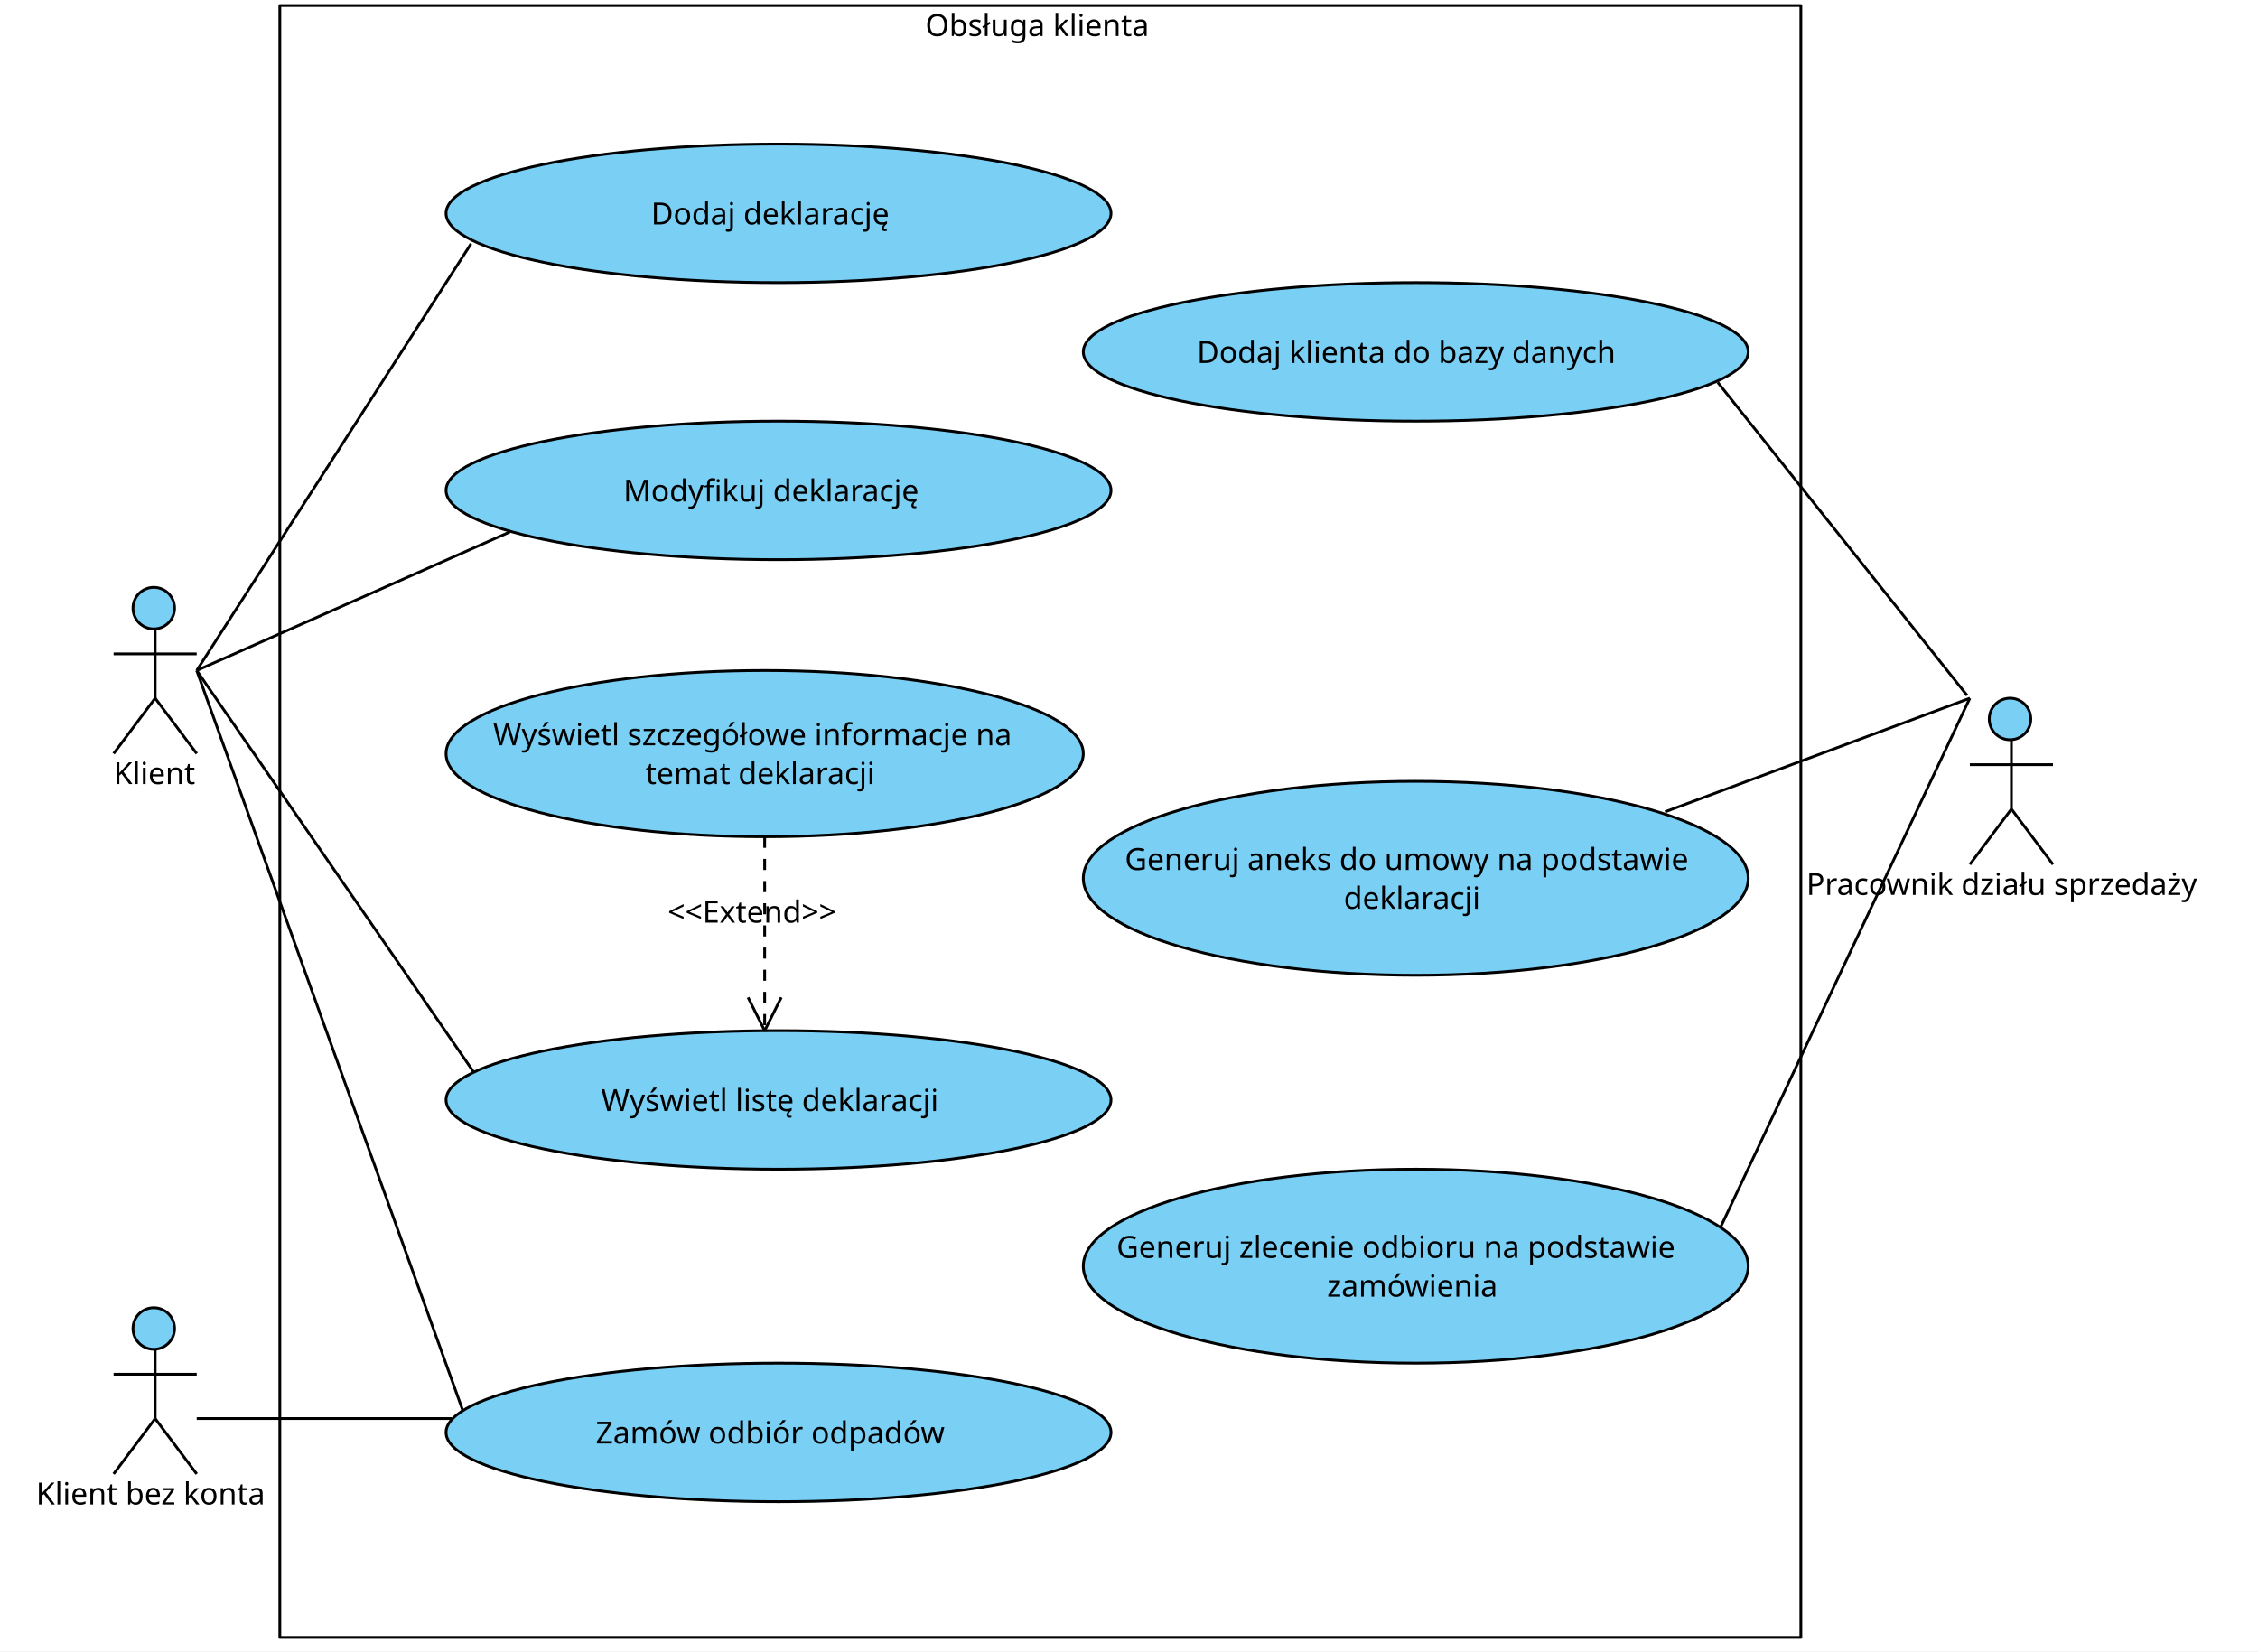
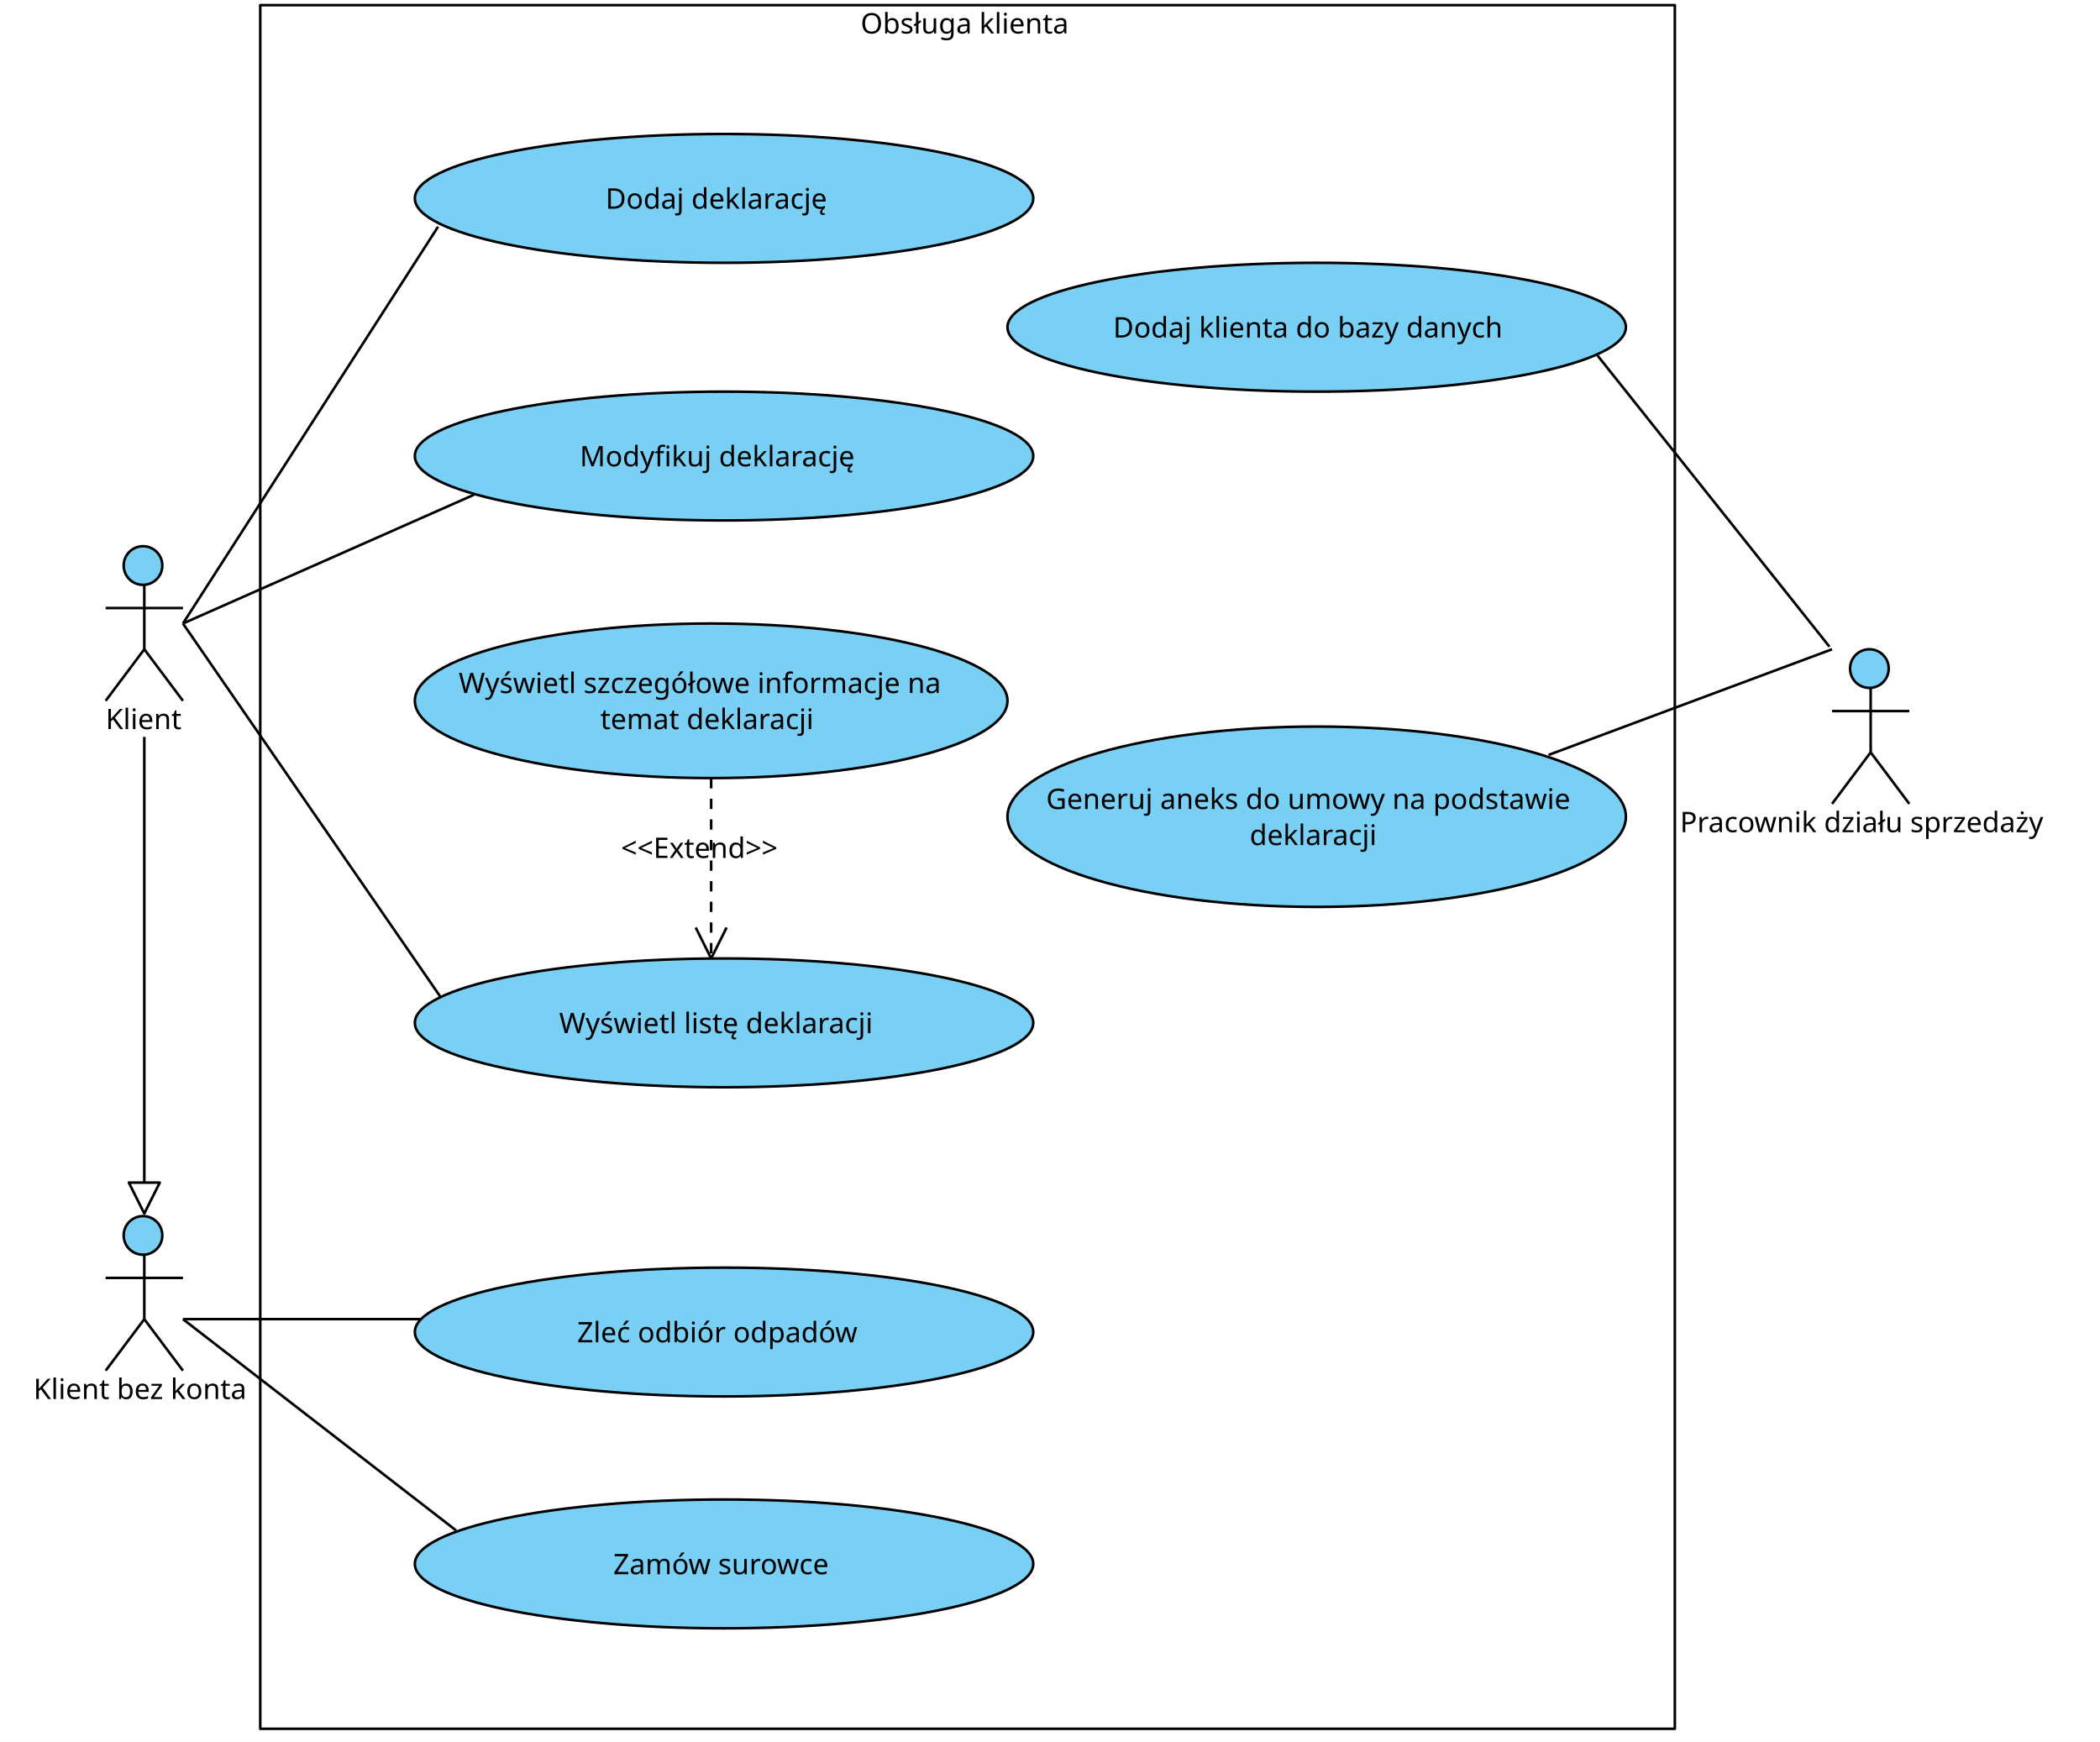
- <svg xmlns="http://www.w3.org/2000/svg" fill-opacity="0" color-rendering="auto" color-interpolation="auto" text-rendering="auto" stroke="rgb(0,0,0)" stroke-linecap="square" width="815" stroke-miterlimit="10" shape-rendering="auto" stroke-opacity="0" fill="rgb(0,0,0)" stroke-dasharray="none" font-weight="normal" stroke-width="1" height="596" font-family="'Dialog'" font-style="normal" stroke-linejoin="miter" font-size="12" stroke-dashoffset="0" image-rendering="auto" id="svg2" version="1.1">
+ <svg xmlns="http://www.w3.org/2000/svg" fill-opacity="0" color-rendering="auto" color-interpolation="auto" text-rendering="auto" stroke="rgb(0,0,0)" stroke-linecap="square" width="815" stroke-miterlimit="10" shape-rendering="auto" stroke-opacity="0" fill="rgb(0,0,0)" stroke-dasharray="none" font-weight="normal" stroke-width="1" height="676" font-family="'Dialog'" font-style="normal" stroke-linejoin="miter" font-size="12" stroke-dashoffset="0" image-rendering="auto" id="svg2" version="1.1">
  <defs id="genericDefs">
    <defs id="defs1">
      <clipPath id="clipPath1" clipPathUnits="userSpaceOnUse">
-         <path id="path9" d="M-7 -7 L561 -7 L561 601 L-7 601 L-7 -7 Z" />
+         <path id="path9" d="M-7 -7 L561 -7 L561 681 L-7 681 L-7 -7 Z" />
      </clipPath>
      <clipPath id="clipPath2" clipPathUnits="userSpaceOnUse">
-         <path id="path12" d="M0 0 L550 0 L550 590 L0 590 L0 0 Z" />
+         <path id="path12" d="M0 0 L550 0 L550 670 L0 670 L0 0 Z" />
      </clipPath>
      <clipPath id="clipPath3" clipPathUnits="userSpaceOnUse">
        <path id="path15" d="M-7 -7 L41 -7 L41 71 L-7 71 L-7 -7 Z" />
      </clipPath>
      <clipPath id="clipPath4" clipPathUnits="userSpaceOnUse">
        <path id="path18" d="M-7 -7 L251 -7 L251 61 L-7 61 L-7 -7 Z" />
      </clipPath>
      <clipPath id="clipPath5" clipPathUnits="userSpaceOnUse">
        <path id="path21" d="M0 0 L240 0 L240 50 L0 50 L0 0 Z" />
      </clipPath>
      <clipPath id="clipPath6" clipPathUnits="userSpaceOnUse">
        <path id="path24" d="M-7 -7 L241 -7 L241 71 L-7 71 L-7 -7 Z" />
      </clipPath>
      <clipPath id="clipPath7" clipPathUnits="userSpaceOnUse">
        <path id="path27" d="M0 0 L230 0 L230 60 L0 60 L0 0 Z" />
      </clipPath>
      <clipPath id="clipPath8" clipPathUnits="userSpaceOnUse">
        <path id="path30" d="M-7 -7 L251 -7 L251 81 L-7 81 L-7 -7 Z" />
      </clipPath>
      <clipPath id="clipPath9" clipPathUnits="userSpaceOnUse">
        <path id="path33" d="M0 0 L240 0 L240 70 L0 70 L0 0 Z" />
      </clipPath>
      <clipPath id="clipPath10" clipPathUnits="userSpaceOnUse">
-         <path id="path36" d="M-108 -14 L216 -14 L216 28 L-108 28 L-108 -14 Z" />
+         <path id="path36" d="M-51 -14 L102 -14 L102 28 L-51 28 L-51 -14 Z" />
      </clipPath>
      <clipPath id="clipPath11" clipPathUnits="userSpaceOnUse">
        <path id="path39" d="M-169 -14 L338 -14 L338 28 L-169 28 L-169 -14 Z" />
      </clipPath>
      <clipPath id="clipPath12" clipPathUnits="userSpaceOnUse">
-         <path id="path42" d="M-51 -14 L102 -14 L102 28 L-51 28 L-51 -14 Z" />
+         <path id="path42" d="M-108 -14 L216 -14 L216 28 L-108 28 L-108 -14 Z" />
      </clipPath>
      <clipPath id="clipPath13" clipPathUnits="userSpaceOnUse">
-         <path id="path45" d="M0 0 L203 0 L203 258 L0 258 L0 0 Z" />
+         <path id="path45" d="M0 0 L196 0 L196 104 L0 104 L0 0 Z" />
      </clipPath>
      <clipPath id="clipPath14" clipPathUnits="userSpaceOnUse">
-         <path id="path48" d="M0 0 L217 0 L217 154 L0 154 L0 0 Z" />
+         <path id="path48" d="M0 0 L214 0 L214 145 L0 145 L0 0 Z" />
      </clipPath>
      <clipPath id="clipPath15" clipPathUnits="userSpaceOnUse">
-         <path id="path51" d="M0 0 L204 0 L204 249 L0 249 L0 0 Z" />
+         <path id="path51" d="M0 0 L194 0 L194 295 L0 295 L0 0 Z" />
      </clipPath>
      <clipPath id="clipPath16" clipPathUnits="userSpaceOnUse">
-         <path id="path54" d="M0 0 L104 0 L104 174 L0 174 L0 0 Z" />
+         <path id="path54" d="M0 0 L203 0 L203 258 L0 258 L0 0 Z" />
      </clipPath>
      <clipPath id="clipPath17" clipPathUnits="userSpaceOnUse">
-         <path id="path57" d="M0 0 L194 0 L194 217 L0 217 L0 0 Z" />
+         <path id="path57" d="M0 0 L217 0 L217 154 L0 154 L0 0 Z" />
      </clipPath>
      <clipPath id="clipPath18" clipPathUnits="userSpaceOnUse">
-         <path id="path60" d="M0 0 L196 0 L196 104 L0 104 L0 0 Z" />
+         <path id="path60" d="M0 0 L204 0 L204 249 L0 249 L0 0 Z" />
      </clipPath>
      <clipPath id="clipPath19" clipPathUnits="userSpaceOnUse">
-         <path id="path63" d="M0 0 L214 0 L214 145 L0 145 L0 0 Z" />
+         <path id="path63" d="M0 0 L104 0 L104 174 L0 174 L0 0 Z" />
      </clipPath>
      <clipPath id="clipPath20" clipPathUnits="userSpaceOnUse">
-         <path id="path66" d="M0 0 L194 0 L194 295 L0 295 L0 0 Z" />
+         <path id="path66" d="M0 0 L194 0 L194 217 L0 217 L0 0 Z" />
      </clipPath>
      <clipPath id="clipPath21" clipPathUnits="userSpaceOnUse">
-         <path id="path69" d="M0 0 L200 0 L200 371 L0 371 L0 0 Z" />
+         <path id="path69" d="M0 0 L104 0 L104 289 L0 289 L0 0 Z" />
      </clipPath>
      <clipPath id="clipPath22" clipPathUnits="userSpaceOnUse">
-         <path id="path72" d="M-92 -14 L184 -14 L184 28 L-92 28 L-92 -14 Z" />
+         <path id="path72" d="M0 0 L210 0 L210 186 L0 186 L0 0 Z" />
+       </clipPath>
+       <clipPath id="clipPath23" clipPathUnits="userSpaceOnUse">
+         <path id="path75" d="M-92 -14 L184 -14 L184 28 L-92 28 L-92 -14 Z" />
      </clipPath>
    </defs>
  </defs>
-   <g style="fill:#ffffff;fill-opacity:1;stroke:#ffffff;stroke-opacity:1;text-rendering:geometricPrecision" id="g74">
-     <rect style="stroke:none" id="rect76" y="0" height="596" width="815" x="0" />
-   </g>
-   <g style="font-size:11px;font-family:sans-serif;fill:#000000;fill-opacity:1;stroke:#000000;stroke-linecap:butt;stroke-linejoin:round;stroke-miterlimit:0;stroke-opacity:1;text-rendering:geometricPrecision" id="g78" stroke-miterlimit="0" transform="translate(101,2)" font-size="11">
-     <rect style="fill:none" id="rect80" clip-path="url(#clipPath1)" y="0" height="589" width="549" x="0" />
-   </g>
-   <g style="font-size:11px;font-family:sans-serif;fill:#000000;fill-opacity:1;stroke:#000000;stroke-opacity:1;text-rendering:geometricPrecision" id="g82" transform="translate(101,2)" font-size="11">
-     <text style="stroke:none" id="text84" clip-path="url(#clipPath2)" y="11" xml:space="preserve" x="233">Obsługa klienta</text>
-   </g>
-   <g style="font-size:11px;font-family:sans-serif;fill:#7acff5;fill-opacity:1;stroke:#7acff5;stroke-opacity:1;text-rendering:geometricPrecision" id="g86" transform="translate(41,212)" font-size="11">
-     <circle style="stroke:none" id="circle88" cy="7.5" cx="14.5" clip-path="url(#clipPath3)" r="7.5" />
-   </g>
-   <g style="font-size:11px;font-family:sans-serif;fill:#000000;fill-opacity:1;stroke:#000000;stroke-linecap:butt;stroke-linejoin:round;stroke-miterlimit:0;stroke-opacity:1;text-rendering:geometricPrecision" id="g90" stroke-miterlimit="0" transform="translate(41,212)" font-size="11">
-     <circle style="fill:none" id="circle92" cy="7.5" cx="14.5" clip-path="url(#clipPath3)" r="7.5" />
-     <line style="fill:none" id="line94" y1="15" x2="15" clip-path="url(#clipPath3)" x1="15" y2="40" />
-     <line style="fill:none" id="line96" y1="24" x2="30" clip-path="url(#clipPath3)" x1="0" y2="24" />
-     <line style="fill:none" id="line98" y1="40" x2="0" clip-path="url(#clipPath3)" x1="15" y2="60" />
-     <line style="fill:none" id="line100" y1="40" x2="30" clip-path="url(#clipPath3)" x1="15" y2="60" />
-   </g>
-   <g style="font-size:11px;font-family:sans-serif;fill:#7acff5;fill-opacity:1;stroke:#7acff5;stroke-opacity:1;text-rendering:geometricPrecision" id="g102" transform="translate(161,52)" font-size="11">
-     <ellipse style="stroke:none" id="ellipse104" cy="25" cx="120" clip-path="url(#clipPath4)" ry="25" rx="120" />
-   </g>
-   <g style="font-size:11px;font-family:sans-serif;fill:#000000;fill-opacity:1;stroke:#000000;stroke-linecap:butt;stroke-linejoin:round;stroke-miterlimit:0;stroke-opacity:1;text-rendering:geometricPrecision" id="g106" stroke-miterlimit="0" transform="translate(161,52)" font-size="11">
-     <ellipse style="fill:none" id="ellipse108" cy="25" cx="120" clip-path="url(#clipPath4)" ry="25" rx="120" />
-   </g>
-   <g style="font-size:11px;font-family:sans-serif;fill:#000000;fill-opacity:1;stroke:#000000;stroke-opacity:1;text-rendering:geometricPrecision" id="g110" transform="translate(161,52)" font-size="11">
-     <text style="stroke:none" id="text112" clip-path="url(#clipPath5)" y="29" xml:space="preserve" x="74">Dodaj deklarację</text>
-   </g>
-   <g style="font-size:11px;font-family:sans-serif;fill:#7acff5;fill-opacity:1;stroke:#7acff5;stroke-opacity:1;text-rendering:geometricPrecision" id="g114" transform="translate(161,152)" font-size="11">
-     <ellipse style="stroke:none" id="ellipse116" cy="25" cx="120" clip-path="url(#clipPath4)" ry="25" rx="120" />
-   </g>
-   <g style="font-size:11px;font-family:sans-serif;fill:#000000;fill-opacity:1;stroke:#000000;stroke-linecap:butt;stroke-linejoin:round;stroke-miterlimit:0;stroke-opacity:1;text-rendering:geometricPrecision" id="g118" stroke-miterlimit="0" transform="translate(161,152)" font-size="11">
-     <ellipse style="fill:none" id="ellipse120" cy="25" cx="120" clip-path="url(#clipPath4)" ry="25" rx="120" />
-   </g>
-   <g style="font-size:11px;font-family:sans-serif;fill:#000000;fill-opacity:1;stroke:#000000;stroke-opacity:1;text-rendering:geometricPrecision" id="g122" transform="translate(161,152)" font-size="11">
-     <text style="stroke:none" id="text124" clip-path="url(#clipPath5)" y="29" xml:space="preserve" x="64">Modyfikuj deklarację</text>
-   </g>
-   <g style="font-size:11px;font-family:sans-serif;fill:#7acff5;fill-opacity:1;stroke:#7acff5;stroke-opacity:1;text-rendering:geometricPrecision" id="g126" transform="translate(161,372)" font-size="11">
-     <ellipse style="stroke:none" id="ellipse128" cy="25" cx="120" clip-path="url(#clipPath4)" ry="25" rx="120" />
-   </g>
-   <g style="font-size:11px;font-family:sans-serif;fill:#000000;fill-opacity:1;stroke:#000000;stroke-linecap:butt;stroke-linejoin:round;stroke-miterlimit:0;stroke-opacity:1;text-rendering:geometricPrecision" id="g130" stroke-miterlimit="0" transform="translate(161,372)" font-size="11">
-     <ellipse style="fill:none" id="ellipse132" cy="25" cx="120" clip-path="url(#clipPath4)" ry="25" rx="120" />
-   </g>
-   <g style="font-size:11px;font-family:sans-serif;fill:#000000;fill-opacity:1;stroke:#000000;stroke-opacity:1;text-rendering:geometricPrecision" id="g134" transform="translate(161,372)" font-size="11">
-     <text style="stroke:none" id="text136" clip-path="url(#clipPath5)" y="29" xml:space="preserve" x="56">Wyświetl listę deklaracji</text>
-   </g>
-   <g style="font-size:11px;font-family:sans-serif;fill:#7acff5;fill-opacity:1;stroke:#7acff5;stroke-opacity:1;text-rendering:geometricPrecision" id="g138" transform="translate(161,242)" font-size="11">
-     <ellipse style="stroke:none" id="ellipse140" cy="30" cx="115" clip-path="url(#clipPath6)" ry="30" rx="115" />
-   </g>
-   <g style="font-size:11px;font-family:sans-serif;fill:#000000;fill-opacity:1;stroke:#000000;stroke-linecap:butt;stroke-linejoin:round;stroke-miterlimit:0;stroke-opacity:1;text-rendering:geometricPrecision" id="g142" stroke-miterlimit="0" transform="translate(161,242)" font-size="11">
-     <ellipse style="fill:none" id="ellipse144" cy="30" cx="115" clip-path="url(#clipPath6)" ry="30" rx="115" />
-   </g>
-   <g style="font-size:11px;font-family:sans-serif;fill:#000000;fill-opacity:1;stroke:#000000;stroke-opacity:1;text-rendering:geometricPrecision" id="g146" transform="translate(161,242)" font-size="11">
-     <text style="stroke:none" id="text148" clip-path="url(#clipPath7)" y="27" xml:space="preserve" x="17">Wyświetl szczegółowe informacje na</text>
-     <text style="stroke:none" id="text150" clip-path="url(#clipPath7)" y="41" xml:space="preserve" x="72">temat deklaracji</text>
-   </g>
-   <g style="font-size:11px;font-family:sans-serif;fill:#7acff5;fill-opacity:1;stroke:#7acff5;stroke-opacity:1;text-rendering:geometricPrecision" id="g152" transform="translate(711,252)" font-size="11">
-     <circle style="stroke:none" id="circle154" cy="7.5" cx="14.5" clip-path="url(#clipPath3)" r="7.5" />
-   </g>
-   <g style="font-size:11px;font-family:sans-serif;fill:#000000;fill-opacity:1;stroke:#000000;stroke-linecap:butt;stroke-linejoin:round;stroke-miterlimit:0;stroke-opacity:1;text-rendering:geometricPrecision" id="g156" stroke-miterlimit="0" transform="translate(711,252)" font-size="11">
-     <circle style="fill:none" id="circle158" cy="7.5" cx="14.5" clip-path="url(#clipPath3)" r="7.5" />
-     <line style="fill:none" id="line160" y1="15" x2="15" clip-path="url(#clipPath3)" x1="15" y2="40" />
-     <line style="fill:none" id="line162" y1="24" x2="30" clip-path="url(#clipPath3)" x1="0" y2="24" />
-     <line style="fill:none" id="line164" y1="40" x2="0" clip-path="url(#clipPath3)" x1="15" y2="60" />
-     <line style="fill:none" id="line166" y1="40" x2="30" clip-path="url(#clipPath3)" x1="15" y2="60" />
-   </g>
-   <g style="font-size:11px;font-family:sans-serif;fill:#7acff5;fill-opacity:1;stroke:#7acff5;stroke-opacity:1;text-rendering:geometricPrecision" id="g168" transform="translate(391,102)" font-size="11">
-     <ellipse style="stroke:none" id="ellipse170" cy="25" cx="120" clip-path="url(#clipPath4)" ry="25" rx="120" />
-   </g>
-   <g style="font-size:11px;font-family:sans-serif;fill:#000000;fill-opacity:1;stroke:#000000;stroke-linecap:butt;stroke-linejoin:round;stroke-miterlimit:0;stroke-opacity:1;text-rendering:geometricPrecision" id="g172" stroke-miterlimit="0" transform="translate(391,102)" font-size="11">
-     <ellipse style="fill:none" id="ellipse174" cy="25" cx="120" clip-path="url(#clipPath4)" ry="25" rx="120" />
-   </g>
-   <g style="font-size:11px;font-family:sans-serif;fill:#000000;fill-opacity:1;stroke:#000000;stroke-opacity:1;text-rendering:geometricPrecision" id="g176" transform="translate(391,102)" font-size="11">
-     <text style="stroke:none" id="text178" clip-path="url(#clipPath5)" y="29" xml:space="preserve" x="41">Dodaj klienta do bazy danych</text>
-   </g>
-   <g style="font-size:11px;font-family:sans-serif;fill:#7acff5;fill-opacity:1;stroke:#7acff5;stroke-opacity:1;text-rendering:geometricPrecision" id="g180" transform="translate(41,472)" font-size="11">
-     <circle style="stroke:none" id="circle182" cy="7.5" cx="14.5" clip-path="url(#clipPath3)" r="7.5" />
-   </g>
-   <g style="font-size:11px;font-family:sans-serif;fill:#000000;fill-opacity:1;stroke:#000000;stroke-linecap:butt;stroke-linejoin:round;stroke-miterlimit:0;stroke-opacity:1;text-rendering:geometricPrecision" id="g184" stroke-miterlimit="0" transform="translate(41,472)" font-size="11">
-     <circle style="fill:none" id="circle186" cy="7.5" cx="14.5" clip-path="url(#clipPath3)" r="7.5" />
-     <line style="fill:none" id="line188" y1="15" x2="15" clip-path="url(#clipPath3)" x1="15" y2="40" />
-     <line style="fill:none" id="line190" y1="24" x2="30" clip-path="url(#clipPath3)" x1="0" y2="24" />
-     <line style="fill:none" id="line192" y1="40" x2="0" clip-path="url(#clipPath3)" x1="15" y2="60" />
-     <line style="fill:none" id="line194" y1="40" x2="30" clip-path="url(#clipPath3)" x1="15" y2="60" />
-   </g>
-   <g style="font-size:11px;font-family:sans-serif;fill:#7acff5;fill-opacity:1;stroke:#7acff5;stroke-opacity:1;text-rendering:geometricPrecision" id="g196" transform="translate(161,492)" font-size="11">
-     <ellipse style="stroke:none" id="ellipse198" cy="25" cx="120" clip-path="url(#clipPath4)" ry="25" rx="120" />
-   </g>
-   <g style="font-size:11px;font-family:sans-serif;fill:#000000;fill-opacity:1;stroke:#000000;stroke-linecap:butt;stroke-linejoin:round;stroke-miterlimit:0;stroke-opacity:1;text-rendering:geometricPrecision" id="g200" stroke-miterlimit="0" transform="translate(161,492)" font-size="11">
-     <ellipse style="fill:none" id="ellipse202" cy="25" cx="120" clip-path="url(#clipPath4)" ry="25" rx="120" />
-   </g>
-   <g style="font-size:11px;font-family:sans-serif;fill:#000000;fill-opacity:1;stroke:#000000;stroke-opacity:1;text-rendering:geometricPrecision" id="g204" transform="translate(161,492)" font-size="11">
-     <text style="stroke:none" id="text206" clip-path="url(#clipPath5)" y="29" xml:space="preserve" x="54">Zamów odbiór odpadów</text>
-   </g>
-   <g style="font-size:11px;font-family:sans-serif;fill:#7acff5;fill-opacity:1;stroke:#7acff5;stroke-opacity:1;text-rendering:geometricPrecision" id="g208" transform="translate(391,282)" font-size="11">
-     <ellipse style="stroke:none" id="ellipse210" cy="35" cx="120" clip-path="url(#clipPath8)" ry="35" rx="120" />
-   </g>
-   <g style="font-size:11px;font-family:sans-serif;fill:#000000;fill-opacity:1;stroke:#000000;stroke-linecap:butt;stroke-linejoin:round;stroke-miterlimit:0;stroke-opacity:1;text-rendering:geometricPrecision" id="g212" stroke-miterlimit="0" transform="translate(391,282)" font-size="11">
-     <ellipse style="fill:none" id="ellipse214" cy="35" cx="120" clip-path="url(#clipPath8)" ry="35" rx="120" />
-   </g>
-   <g style="font-size:11px;font-family:sans-serif;fill:#000000;fill-opacity:1;stroke:#000000;stroke-opacity:1;text-rendering:geometricPrecision" id="g216" transform="translate(391,282)" font-size="11">
-     <text style="stroke:none" id="text218" clip-path="url(#clipPath9)" y="32" xml:space="preserve" x="15">Generuj aneks do umowy na podstawie</text>
-     <text style="stroke:none" id="text220" clip-path="url(#clipPath9)" y="46" xml:space="preserve" x="94">deklaracji</text>
-   </g>
-   <g style="font-size:11px;font-family:sans-serif;fill:#7acff5;fill-opacity:1;stroke:#7acff5;stroke-opacity:1;text-rendering:geometricPrecision" id="g222" transform="translate(391,422)" font-size="11">
-     <ellipse style="stroke:none" id="ellipse224" cy="35" cx="120" clip-path="url(#clipPath8)" ry="35" rx="120" />
-   </g>
-   <g style="font-size:11px;font-family:sans-serif;fill:#000000;fill-opacity:1;stroke:#000000;stroke-linecap:butt;stroke-linejoin:round;stroke-miterlimit:0;stroke-opacity:1;text-rendering:geometricPrecision" id="g226" stroke-miterlimit="0" transform="translate(391,422)" font-size="11">
-     <ellipse style="fill:none" id="ellipse228" cy="35" cx="120" clip-path="url(#clipPath8)" ry="35" rx="120" />
-   </g>
-   <g style="font-size:11px;font-family:sans-serif;fill:#000000;fill-opacity:1;stroke:#000000;stroke-opacity:1;text-rendering:geometricPrecision" id="g230" transform="translate(391,422)" font-size="11">
-     <text style="stroke:none" id="text232" clip-path="url(#clipPath9)" y="32" xml:space="preserve" x="12">Generuj zlecenie odbioru na podstawie</text>
-     <text style="stroke:none" id="text234" clip-path="url(#clipPath9)" y="46" xml:space="preserve" x="88">zamówienia</text>
-   </g>
-   <g style="font-size:11px;font-family:sans-serif;fill:#000000;fill-opacity:1;stroke:#000000;stroke-opacity:1;text-rendering:geometricPrecision" id="g236" transform="translate(2,532)" font-size="11">
-     <text style="stroke:none" id="text238" clip-path="url(#clipPath10)" y="11" xml:space="preserve" x="11">Klient bez konta</text>
-   </g>
-   <g style="font-size:11px;font-family:sans-serif;fill:#000000;fill-opacity:1;stroke:#000000;stroke-opacity:1;text-rendering:geometricPrecision" id="g240" transform="translate(642,312)" font-size="11">
-     <text style="stroke:none" id="text242" clip-path="url(#clipPath11)" y="11" xml:space="preserve" x="10">Pracownik działu sprzedaży</text>
-   </g>
-   <g style="font-size:11px;font-family:sans-serif;fill:#000000;fill-opacity:1;stroke:#000000;stroke-opacity:1;text-rendering:geometricPrecision" id="g244" transform="translate(31,272)" font-size="11">
-     <text style="stroke:none" id="text246" clip-path="url(#clipPath12)" y="11" xml:space="preserve" x="10">Klient</text>
-   </g>
-   <g style="font-size:11px;font-family:sans-serif;fill:#000000;fill-opacity:1;stroke:#000000;stroke-linecap:butt;stroke-linejoin:round;stroke-opacity:1;text-rendering:geometricPrecision" id="g248" transform="translate(21,38)" font-size="11">
-     <line style="fill:none" id="line250" y1="204" x2="149" clip-path="url(#clipPath13)" x1="50" y2="50" />
-   </g>
-   <g style="font-size:11px;font-family:sans-serif;fill:#000000;fill-opacity:1;stroke:#000000;stroke-linecap:butt;stroke-linejoin:round;stroke-opacity:1;text-rendering:geometricPrecision" id="g252" transform="translate(21,142)" font-size="11">
-     <line style="fill:none" id="line254" y1="100" x2="163" clip-path="url(#clipPath14)" x1="50" y2="50" />
-   </g>
-   <g style="font-size:11px;font-family:sans-serif;fill:#000000;fill-opacity:1;stroke:#000000;stroke-linecap:butt;stroke-linejoin:round;stroke-opacity:1;text-rendering:geometricPrecision" id="g256" transform="translate(21,192)" font-size="11">
-     <line style="fill:none" id="line258" y1="50" x2="150" clip-path="url(#clipPath15)" x1="50" y2="195" />
-   </g>
-   <g style="font-size:11px;font-family:sans-serif;fill:#000000;fill-opacity:1;stroke:#000000;stroke-linecap:butt;stroke-linejoin:round;stroke-dasharray:4;stroke-opacity:1;text-rendering:geometricPrecision" id="g260" transform="translate(226,252)" font-size="11">
-     <line style="fill:none" id="line262" y1="50" x2="50" clip-path="url(#clipPath16)" x1="50" y2="120" />
-     <line style="fill:none;stroke-dasharray:none" id="line264" y2="108" y1="120" x2="56" x1="50" clip-path="url(#clipPath16)" />
-     <line style="fill:none;stroke-dasharray:none" id="line266" y2="108" y1="120" x2="44" x1="50" clip-path="url(#clipPath16)" />
-   </g>
-   <g style="font-size:11px;font-family:sans-serif;fill:#000000;fill-opacity:1;stroke:#000000;stroke-linecap:butt;stroke-linejoin:round;stroke-opacity:1;text-rendering:geometricPrecision" id="g268" transform="translate(570,88)" font-size="11">
-     <line style="fill:none" id="line270" y1="163" x2="50" clip-path="url(#clipPath17)" x1="140" y2="50" />
-   </g>
-   <g style="font-size:11px;font-family:sans-serif;fill:#000000;fill-opacity:1;stroke:#000000;stroke-linecap:butt;stroke-linejoin:round;stroke-opacity:1;text-rendering:geometricPrecision" id="g272" transform="translate(21,462)" font-size="11">
-     <line style="fill:none" id="line274" y1="50" x2="142" clip-path="url(#clipPath18)" x1="50" y2="50" />
-   </g>
-   <g style="font-size:11px;font-family:sans-serif;fill:#000000;fill-opacity:1;stroke:#000000;stroke-linecap:butt;stroke-linejoin:round;stroke-opacity:1;text-rendering:geometricPrecision" id="g276" transform="translate(551,202)" font-size="11">
-     <line style="fill:none" id="line278" y1="50" x2="50" clip-path="url(#clipPath19)" x1="160" y2="91" />
-   </g>
-   <g style="font-size:11px;font-family:sans-serif;fill:#000000;fill-opacity:1;stroke:#000000;stroke-linecap:butt;stroke-linejoin:round;stroke-opacity:1;text-rendering:geometricPrecision" id="g280" transform="translate(571,202)" font-size="11">
-     <line style="fill:none" id="line282" y1="50" x2="50" clip-path="url(#clipPath20)" x1="140" y2="241" />
-   </g>
-   <g style="font-size:11px;font-family:sans-serif;fill:#000000;fill-opacity:1;stroke:#000000;stroke-linecap:butt;stroke-linejoin:round;stroke-opacity:1;text-rendering:geometricPrecision" id="g284" transform="translate(21,192)" font-size="11">
-     <line style="fill:none" id="line286" y1="50" x2="146" clip-path="url(#clipPath21)" x1="50" y2="317" />
-   </g>
-   <g style="font-size:11px;font-family:sans-serif;fill:#000000;fill-opacity:1;stroke:#000000;stroke-opacity:1;text-rendering:geometricPrecision" id="g288" transform="translate(231,322)" font-size="11">
-     <text style="stroke:none" id="text290" clip-path="url(#clipPath22)" y="11" xml:space="preserve" x="10">&lt;&lt;Extend&gt;&gt;</text>
+   <g style="fill:#ffffff;fill-opacity:1;stroke:#ffffff;stroke-opacity:1;text-rendering:geometricPrecision" id="g77">
+     <rect style="stroke:none" id="rect79" y="0" height="676" width="815" x="0" />
+   </g>
+   <g style="font-size:11px;font-family:sans-serif;fill:#000000;fill-opacity:1;stroke:#000000;stroke-linecap:butt;stroke-linejoin:round;stroke-miterlimit:0;stroke-opacity:1;text-rendering:geometricPrecision" id="g81" stroke-miterlimit="0" transform="translate(101,2)" font-size="11">
+     <rect style="fill:none" id="rect83" clip-path="url(#clipPath1)" y="0" height="669" width="549" x="0" />
+   </g>
+   <g style="font-size:11px;font-family:sans-serif;fill:#000000;fill-opacity:1;stroke:#000000;stroke-opacity:1;text-rendering:geometricPrecision" id="g85" transform="translate(101,2)" font-size="11">
+     <text style="stroke:none" id="text87" clip-path="url(#clipPath2)" y="11" xml:space="preserve" x="233">Obsługa klienta</text>
+   </g>
+   <g style="font-size:11px;font-family:sans-serif;fill:#7acff5;fill-opacity:1;stroke:#7acff5;stroke-opacity:1;text-rendering:geometricPrecision" id="g89" transform="translate(41,212)" font-size="11">
+     <circle style="stroke:none" id="circle91" cy="7.5" cx="14.5" clip-path="url(#clipPath3)" r="7.5" />
+   </g>
+   <g style="font-size:11px;font-family:sans-serif;fill:#000000;fill-opacity:1;stroke:#000000;stroke-linecap:butt;stroke-linejoin:round;stroke-miterlimit:0;stroke-opacity:1;text-rendering:geometricPrecision" id="g93" stroke-miterlimit="0" transform="translate(41,212)" font-size="11">
+     <circle style="fill:none" id="circle95" cy="7.5" cx="14.5" clip-path="url(#clipPath3)" r="7.5" />
+     <line style="fill:none" id="line97" y1="15" x2="15" clip-path="url(#clipPath3)" x1="15" y2="40" />
+     <line style="fill:none" id="line99" y1="24" x2="30" clip-path="url(#clipPath3)" x1="0" y2="24" />
+     <line style="fill:none" id="line101" y1="40" x2="0" clip-path="url(#clipPath3)" x1="15" y2="60" />
+     <line style="fill:none" id="line103" y1="40" x2="30" clip-path="url(#clipPath3)" x1="15" y2="60" />
+   </g>
+   <g style="font-size:11px;font-family:sans-serif;fill:#7acff5;fill-opacity:1;stroke:#7acff5;stroke-opacity:1;text-rendering:geometricPrecision" id="g105" transform="translate(161,52)" font-size="11">
+     <ellipse style="stroke:none" id="ellipse107" cy="25" cx="120" clip-path="url(#clipPath4)" ry="25" rx="120" />
+   </g>
+   <g style="font-size:11px;font-family:sans-serif;fill:#000000;fill-opacity:1;stroke:#000000;stroke-linecap:butt;stroke-linejoin:round;stroke-miterlimit:0;stroke-opacity:1;text-rendering:geometricPrecision" id="g109" stroke-miterlimit="0" transform="translate(161,52)" font-size="11">
+     <ellipse style="fill:none" id="ellipse111" cy="25" cx="120" clip-path="url(#clipPath4)" ry="25" rx="120" />
+   </g>
+   <g style="font-size:11px;font-family:sans-serif;fill:#000000;fill-opacity:1;stroke:#000000;stroke-opacity:1;text-rendering:geometricPrecision" id="g113" transform="translate(161,52)" font-size="11">
+     <text style="stroke:none" id="text115" clip-path="url(#clipPath5)" y="29" xml:space="preserve" x="74">Dodaj deklarację</text>
+   </g>
+   <g style="font-size:11px;font-family:sans-serif;fill:#7acff5;fill-opacity:1;stroke:#7acff5;stroke-opacity:1;text-rendering:geometricPrecision" id="g117" transform="translate(161,152)" font-size="11">
+     <ellipse style="stroke:none" id="ellipse119" cy="25" cx="120" clip-path="url(#clipPath4)" ry="25" rx="120" />
+   </g>
+   <g style="font-size:11px;font-family:sans-serif;fill:#000000;fill-opacity:1;stroke:#000000;stroke-linecap:butt;stroke-linejoin:round;stroke-miterlimit:0;stroke-opacity:1;text-rendering:geometricPrecision" id="g121" stroke-miterlimit="0" transform="translate(161,152)" font-size="11">
+     <ellipse style="fill:none" id="ellipse123" cy="25" cx="120" clip-path="url(#clipPath4)" ry="25" rx="120" />
+   </g>
+   <g style="font-size:11px;font-family:sans-serif;fill:#000000;fill-opacity:1;stroke:#000000;stroke-opacity:1;text-rendering:geometricPrecision" id="g125" transform="translate(161,152)" font-size="11">
+     <text style="stroke:none" id="text127" clip-path="url(#clipPath5)" y="29" xml:space="preserve" x="64">Modyfikuj deklarację</text>
+   </g>
+   <g style="font-size:11px;font-family:sans-serif;fill:#7acff5;fill-opacity:1;stroke:#7acff5;stroke-opacity:1;text-rendering:geometricPrecision" id="g129" transform="translate(161,372)" font-size="11">
+     <ellipse style="stroke:none" id="ellipse131" cy="25" cx="120" clip-path="url(#clipPath4)" ry="25" rx="120" />
+   </g>
+   <g style="font-size:11px;font-family:sans-serif;fill:#000000;fill-opacity:1;stroke:#000000;stroke-linecap:butt;stroke-linejoin:round;stroke-miterlimit:0;stroke-opacity:1;text-rendering:geometricPrecision" id="g133" stroke-miterlimit="0" transform="translate(161,372)" font-size="11">
+     <ellipse style="fill:none" id="ellipse135" cy="25" cx="120" clip-path="url(#clipPath4)" ry="25" rx="120" />
+   </g>
+   <g style="font-size:11px;font-family:sans-serif;fill:#000000;fill-opacity:1;stroke:#000000;stroke-opacity:1;text-rendering:geometricPrecision" id="g137" transform="translate(161,372)" font-size="11">
+     <text style="stroke:none" id="text139" clip-path="url(#clipPath5)" y="29" xml:space="preserve" x="56">Wyświetl listę deklaracji</text>
+   </g>
+   <g style="font-size:11px;font-family:sans-serif;fill:#7acff5;fill-opacity:1;stroke:#7acff5;stroke-opacity:1;text-rendering:geometricPrecision" id="g141" transform="translate(161,242)" font-size="11">
+     <ellipse style="stroke:none" id="ellipse143" cy="30" cx="115" clip-path="url(#clipPath6)" ry="30" rx="115" />
+   </g>
+   <g style="font-size:11px;font-family:sans-serif;fill:#000000;fill-opacity:1;stroke:#000000;stroke-linecap:butt;stroke-linejoin:round;stroke-miterlimit:0;stroke-opacity:1;text-rendering:geometricPrecision" id="g145" stroke-miterlimit="0" transform="translate(161,242)" font-size="11">
+     <ellipse style="fill:none" id="ellipse147" cy="30" cx="115" clip-path="url(#clipPath6)" ry="30" rx="115" />
+   </g>
+   <g style="font-size:11px;font-family:sans-serif;fill:#000000;fill-opacity:1;stroke:#000000;stroke-opacity:1;text-rendering:geometricPrecision" id="g149" transform="translate(161,242)" font-size="11">
+     <text style="stroke:none" id="text151" clip-path="url(#clipPath7)" y="27" xml:space="preserve" x="17">Wyświetl szczegółowe informacje na</text>
+     <text style="stroke:none" id="text153" clip-path="url(#clipPath7)" y="41" xml:space="preserve" x="72">temat deklaracji</text>
+   </g>
+   <g style="font-size:11px;font-family:sans-serif;fill:#7acff5;fill-opacity:1;stroke:#7acff5;stroke-opacity:1;text-rendering:geometricPrecision" id="g155" transform="translate(711,252)" font-size="11">
+     <circle style="stroke:none" id="circle157" cy="7.5" cx="14.5" clip-path="url(#clipPath3)" r="7.5" />
+   </g>
+   <g style="font-size:11px;font-family:sans-serif;fill:#000000;fill-opacity:1;stroke:#000000;stroke-linecap:butt;stroke-linejoin:round;stroke-miterlimit:0;stroke-opacity:1;text-rendering:geometricPrecision" id="g159" stroke-miterlimit="0" transform="translate(711,252)" font-size="11">
+     <circle style="fill:none" id="circle161" cy="7.5" cx="14.5" clip-path="url(#clipPath3)" r="7.5" />
+     <line style="fill:none" id="line163" y1="15" x2="15" clip-path="url(#clipPath3)" x1="15" y2="40" />
+     <line style="fill:none" id="line165" y1="24" x2="30" clip-path="url(#clipPath3)" x1="0" y2="24" />
+     <line style="fill:none" id="line167" y1="40" x2="0" clip-path="url(#clipPath3)" x1="15" y2="60" />
+     <line style="fill:none" id="line169" y1="40" x2="30" clip-path="url(#clipPath3)" x1="15" y2="60" />
+   </g>
+   <g style="font-size:11px;font-family:sans-serif;fill:#7acff5;fill-opacity:1;stroke:#7acff5;stroke-opacity:1;text-rendering:geometricPrecision" id="g171" transform="translate(391,102)" font-size="11">
+     <ellipse style="stroke:none" id="ellipse173" cy="25" cx="120" clip-path="url(#clipPath4)" ry="25" rx="120" />
+   </g>
+   <g style="font-size:11px;font-family:sans-serif;fill:#000000;fill-opacity:1;stroke:#000000;stroke-linecap:butt;stroke-linejoin:round;stroke-miterlimit:0;stroke-opacity:1;text-rendering:geometricPrecision" id="g175" stroke-miterlimit="0" transform="translate(391,102)" font-size="11">
+     <ellipse style="fill:none" id="ellipse177" cy="25" cx="120" clip-path="url(#clipPath4)" ry="25" rx="120" />
+   </g>
+   <g style="font-size:11px;font-family:sans-serif;fill:#000000;fill-opacity:1;stroke:#000000;stroke-opacity:1;text-rendering:geometricPrecision" id="g179" transform="translate(391,102)" font-size="11">
+     <text style="stroke:none" id="text181" clip-path="url(#clipPath5)" y="29" xml:space="preserve" x="41">Dodaj klienta do bazy danych</text>
+   </g>
+   <g style="font-size:11px;font-family:sans-serif;fill:#7acff5;fill-opacity:1;stroke:#7acff5;stroke-opacity:1;text-rendering:geometricPrecision" id="g183" transform="translate(41,472)" font-size="11">
+     <circle style="stroke:none" id="circle185" cy="7.5" cx="14.5" clip-path="url(#clipPath3)" r="7.5" />
+   </g>
+   <g style="font-size:11px;font-family:sans-serif;fill:#000000;fill-opacity:1;stroke:#000000;stroke-linecap:butt;stroke-linejoin:round;stroke-miterlimit:0;stroke-opacity:1;text-rendering:geometricPrecision" id="g187" stroke-miterlimit="0" transform="translate(41,472)" font-size="11">
+     <circle style="fill:none" id="circle189" cy="7.5" cx="14.5" clip-path="url(#clipPath3)" r="7.5" />
+     <line style="fill:none" id="line191" y1="15" x2="15" clip-path="url(#clipPath3)" x1="15" y2="40" />
+     <line style="fill:none" id="line193" y1="24" x2="30" clip-path="url(#clipPath3)" x1="0" y2="24" />
+     <line style="fill:none" id="line195" y1="40" x2="0" clip-path="url(#clipPath3)" x1="15" y2="60" />
+     <line style="fill:none" id="line197" y1="40" x2="30" clip-path="url(#clipPath3)" x1="15" y2="60" />
+   </g>
+   <g style="font-size:11px;font-family:sans-serif;fill:#7acff5;fill-opacity:1;stroke:#7acff5;stroke-opacity:1;text-rendering:geometricPrecision" id="g199" transform="translate(161,492)" font-size="11">
+     <ellipse style="stroke:none" id="ellipse201" cy="25" cx="120" clip-path="url(#clipPath4)" ry="25" rx="120" />
+   </g>
+   <g style="font-size:11px;font-family:sans-serif;fill:#000000;fill-opacity:1;stroke:#000000;stroke-linecap:butt;stroke-linejoin:round;stroke-miterlimit:0;stroke-opacity:1;text-rendering:geometricPrecision" id="g203" stroke-miterlimit="0" transform="translate(161,492)" font-size="11">
+     <ellipse style="fill:none" id="ellipse205" cy="25" cx="120" clip-path="url(#clipPath4)" ry="25" rx="120" />
+   </g>
+   <g style="font-size:11px;font-family:sans-serif;fill:#000000;fill-opacity:1;stroke:#000000;stroke-opacity:1;text-rendering:geometricPrecision" id="g207" transform="translate(161,492)" font-size="11">
+     <text style="stroke:none" id="text209" clip-path="url(#clipPath5)" y="29" xml:space="preserve" x="63">Zleć odbiór odpadów</text>
+   </g>
+   <g style="font-size:11px;font-family:sans-serif;fill:#7acff5;fill-opacity:1;stroke:#7acff5;stroke-opacity:1;text-rendering:geometricPrecision" id="g211" transform="translate(391,282)" font-size="11">
+     <ellipse style="stroke:none" id="ellipse213" cy="35" cx="120" clip-path="url(#clipPath8)" ry="35" rx="120" />
+   </g>
+   <g style="font-size:11px;font-family:sans-serif;fill:#000000;fill-opacity:1;stroke:#000000;stroke-linecap:butt;stroke-linejoin:round;stroke-miterlimit:0;stroke-opacity:1;text-rendering:geometricPrecision" id="g215" stroke-miterlimit="0" transform="translate(391,282)" font-size="11">
+     <ellipse style="fill:none" id="ellipse217" cy="35" cx="120" clip-path="url(#clipPath8)" ry="35" rx="120" />
+   </g>
+   <g style="font-size:11px;font-family:sans-serif;fill:#000000;fill-opacity:1;stroke:#000000;stroke-opacity:1;text-rendering:geometricPrecision" id="g219" transform="translate(391,282)" font-size="11">
+     <text style="stroke:none" id="text221" clip-path="url(#clipPath9)" y="32" xml:space="preserve" x="15">Generuj aneks do umowy na podstawie</text>
+     <text style="stroke:none" id="text223" clip-path="url(#clipPath9)" y="46" xml:space="preserve" x="94">deklaracji</text>
+   </g>
+   <g style="font-size:11px;font-family:sans-serif;fill:#7acff5;fill-opacity:1;stroke:#7acff5;stroke-opacity:1;text-rendering:geometricPrecision" id="g237" transform="translate(161,582)" font-size="11">
+     <ellipse style="stroke:none" id="ellipse239" cy="25" cx="120" clip-path="url(#clipPath4)" ry="25" rx="120" />
+   </g>
+   <g style="font-size:11px;font-family:sans-serif;fill:#000000;fill-opacity:1;stroke:#000000;stroke-linecap:butt;stroke-linejoin:round;stroke-miterlimit:0;stroke-opacity:1;text-rendering:geometricPrecision" id="g241" stroke-miterlimit="0" transform="translate(161,582)" font-size="11">
+     <ellipse style="fill:none" id="ellipse243" cy="25" cx="120" clip-path="url(#clipPath4)" ry="25" rx="120" />
+   </g>
+   <g style="font-size:11px;font-family:sans-serif;fill:#000000;fill-opacity:1;stroke:#000000;stroke-opacity:1;text-rendering:geometricPrecision" id="g245" transform="translate(161,582)" font-size="11">
+     <text style="stroke:none" id="text247" clip-path="url(#clipPath5)" y="29" xml:space="preserve" x="77">Zamów surowce</text>
+   </g>
+   <g style="font-size:11px;font-family:sans-serif;fill:#000000;fill-opacity:1;stroke:#000000;stroke-opacity:1;text-rendering:geometricPrecision" id="g249" transform="translate(31,272)" font-size="11">
+     <text style="stroke:none" id="text251" clip-path="url(#clipPath10)" y="11" xml:space="preserve" x="10">Klient</text>
+   </g>
+   <g style="font-size:11px;font-family:sans-serif;fill:#000000;fill-opacity:1;stroke:#000000;stroke-opacity:1;text-rendering:geometricPrecision" id="g253" transform="translate(642,312)" font-size="11">
+     <text style="stroke:none" id="text255" clip-path="url(#clipPath11)" y="11" xml:space="preserve" x="10">Pracownik działu sprzedaży</text>
+   </g>
+   <g style="font-size:11px;font-family:sans-serif;fill:#000000;fill-opacity:1;stroke:#000000;stroke-opacity:1;text-rendering:geometricPrecision" id="g257" transform="translate(2,532)" font-size="11">
+     <text style="stroke:none" id="text259" clip-path="url(#clipPath12)" y="11" xml:space="preserve" x="11">Klient bez konta</text>
+   </g>
+   <g style="font-size:11px;font-family:sans-serif;fill:#000000;fill-opacity:1;stroke:#000000;stroke-linecap:butt;stroke-linejoin:round;stroke-opacity:1;text-rendering:geometricPrecision" id="g261" transform="translate(21,462)" font-size="11">
+     <line style="fill:none" id="line263" y1="50" x2="142" clip-path="url(#clipPath13)" x1="50" y2="50" />
+   </g>
+   <g style="font-size:11px;font-family:sans-serif;fill:#000000;fill-opacity:1;stroke:#000000;stroke-linecap:butt;stroke-linejoin:round;stroke-opacity:1;text-rendering:geometricPrecision" id="g265" transform="translate(551,202)" font-size="11">
+     <line style="fill:none" id="line267" y1="50" x2="50" clip-path="url(#clipPath14)" x1="160" y2="91" />
+   </g>
+   <g style="font-size:11px;font-family:sans-serif;fill:#000000;fill-opacity:1;stroke:#000000;stroke-linecap:butt;stroke-linejoin:round;stroke-opacity:1;text-rendering:geometricPrecision" id="g273" transform="translate(21,38)" font-size="11">
+     <line style="fill:none" id="line275" y1="204" x2="149" clip-path="url(#clipPath16)" x1="50" y2="50" />
+   </g>
+   <g style="font-size:11px;font-family:sans-serif;fill:#000000;fill-opacity:1;stroke:#000000;stroke-linecap:butt;stroke-linejoin:round;stroke-opacity:1;text-rendering:geometricPrecision" id="g277" transform="translate(21,142)" font-size="11">
+     <line style="fill:none" id="line279" y1="100" x2="163" clip-path="url(#clipPath17)" x1="50" y2="50" />
+   </g>
+   <g style="font-size:11px;font-family:sans-serif;fill:#000000;fill-opacity:1;stroke:#000000;stroke-linecap:butt;stroke-linejoin:round;stroke-opacity:1;text-rendering:geometricPrecision" id="g281" transform="translate(21,192)" font-size="11">
+     <line style="fill:none" id="line283" y1="50" x2="150" clip-path="url(#clipPath18)" x1="50" y2="195" />
+   </g>
+   <g style="font-size:11px;font-family:sans-serif;fill:#000000;fill-opacity:1;stroke:#000000;stroke-linecap:butt;stroke-linejoin:round;stroke-dasharray:4;stroke-opacity:1;text-rendering:geometricPrecision" id="g285" transform="translate(226,252)" font-size="11">
+     <line style="fill:none" id="line287" y1="50" x2="50" clip-path="url(#clipPath19)" x1="50" y2="120" />
+     <line style="fill:none;stroke-dasharray:none" id="line289" y2="108" y1="120" x2="56" x1="50" clip-path="url(#clipPath19)" />
+     <line style="fill:none;stroke-dasharray:none" id="line291" y2="108" y1="120" x2="44" x1="50" clip-path="url(#clipPath19)" />
+   </g>
+   <g style="font-size:11px;font-family:sans-serif;fill:#000000;fill-opacity:1;stroke:#000000;stroke-linecap:butt;stroke-linejoin:round;stroke-opacity:1;text-rendering:geometricPrecision" id="g293" transform="translate(570,88)" font-size="11">
+     <line style="fill:none" id="line295" y1="163" x2="50" clip-path="url(#clipPath20)" x1="140" y2="50" />
+   </g>
+   <g style="font-size:11px;font-family:sans-serif;fill:#000000;fill-opacity:1;stroke:#000000;stroke-linecap:butt;stroke-linejoin:round;stroke-opacity:1;text-rendering:geometricPrecision" id="g297" transform="translate(6,236)" font-size="11">
+     <line style="fill:none" id="line299" y1="235" x2="50" clip-path="url(#clipPath21)" x1="50" y2="50" />
+     <polygon style="fill:#ffffff;stroke:none" id="polygon301" points="44,223 50,235 56,223 " clip-path="url(#clipPath21)" />
+     <polygon style="fill:none" id="polygon303" clip-path="url(#clipPath21)" points="44,223 50,235 56,223 " />
+   </g>
+   <g style="font-size:11px;font-family:sans-serif;fill:#000000;fill-opacity:1;stroke:#000000;stroke-linecap:butt;stroke-linejoin:round;stroke-opacity:1;text-rendering:geometricPrecision" id="g305" transform="translate(21,462)" font-size="11">
+     <line style="fill:none" id="line307" y1="50" x2="156" clip-path="url(#clipPath22)" x1="50" y2="132" />
+   </g>
+   <g style="font-size:11px;font-family:sans-serif;fill:#000000;fill-opacity:1;stroke:#000000;stroke-opacity:1;text-rendering:geometricPrecision" id="g309" transform="translate(231,322)" font-size="11">
+     <text style="stroke:none" id="text311" clip-path="url(#clipPath23)" y="11" xml:space="preserve" x="10">&lt;&lt;Extend&gt;&gt;</text>
  </g>
</svg>
